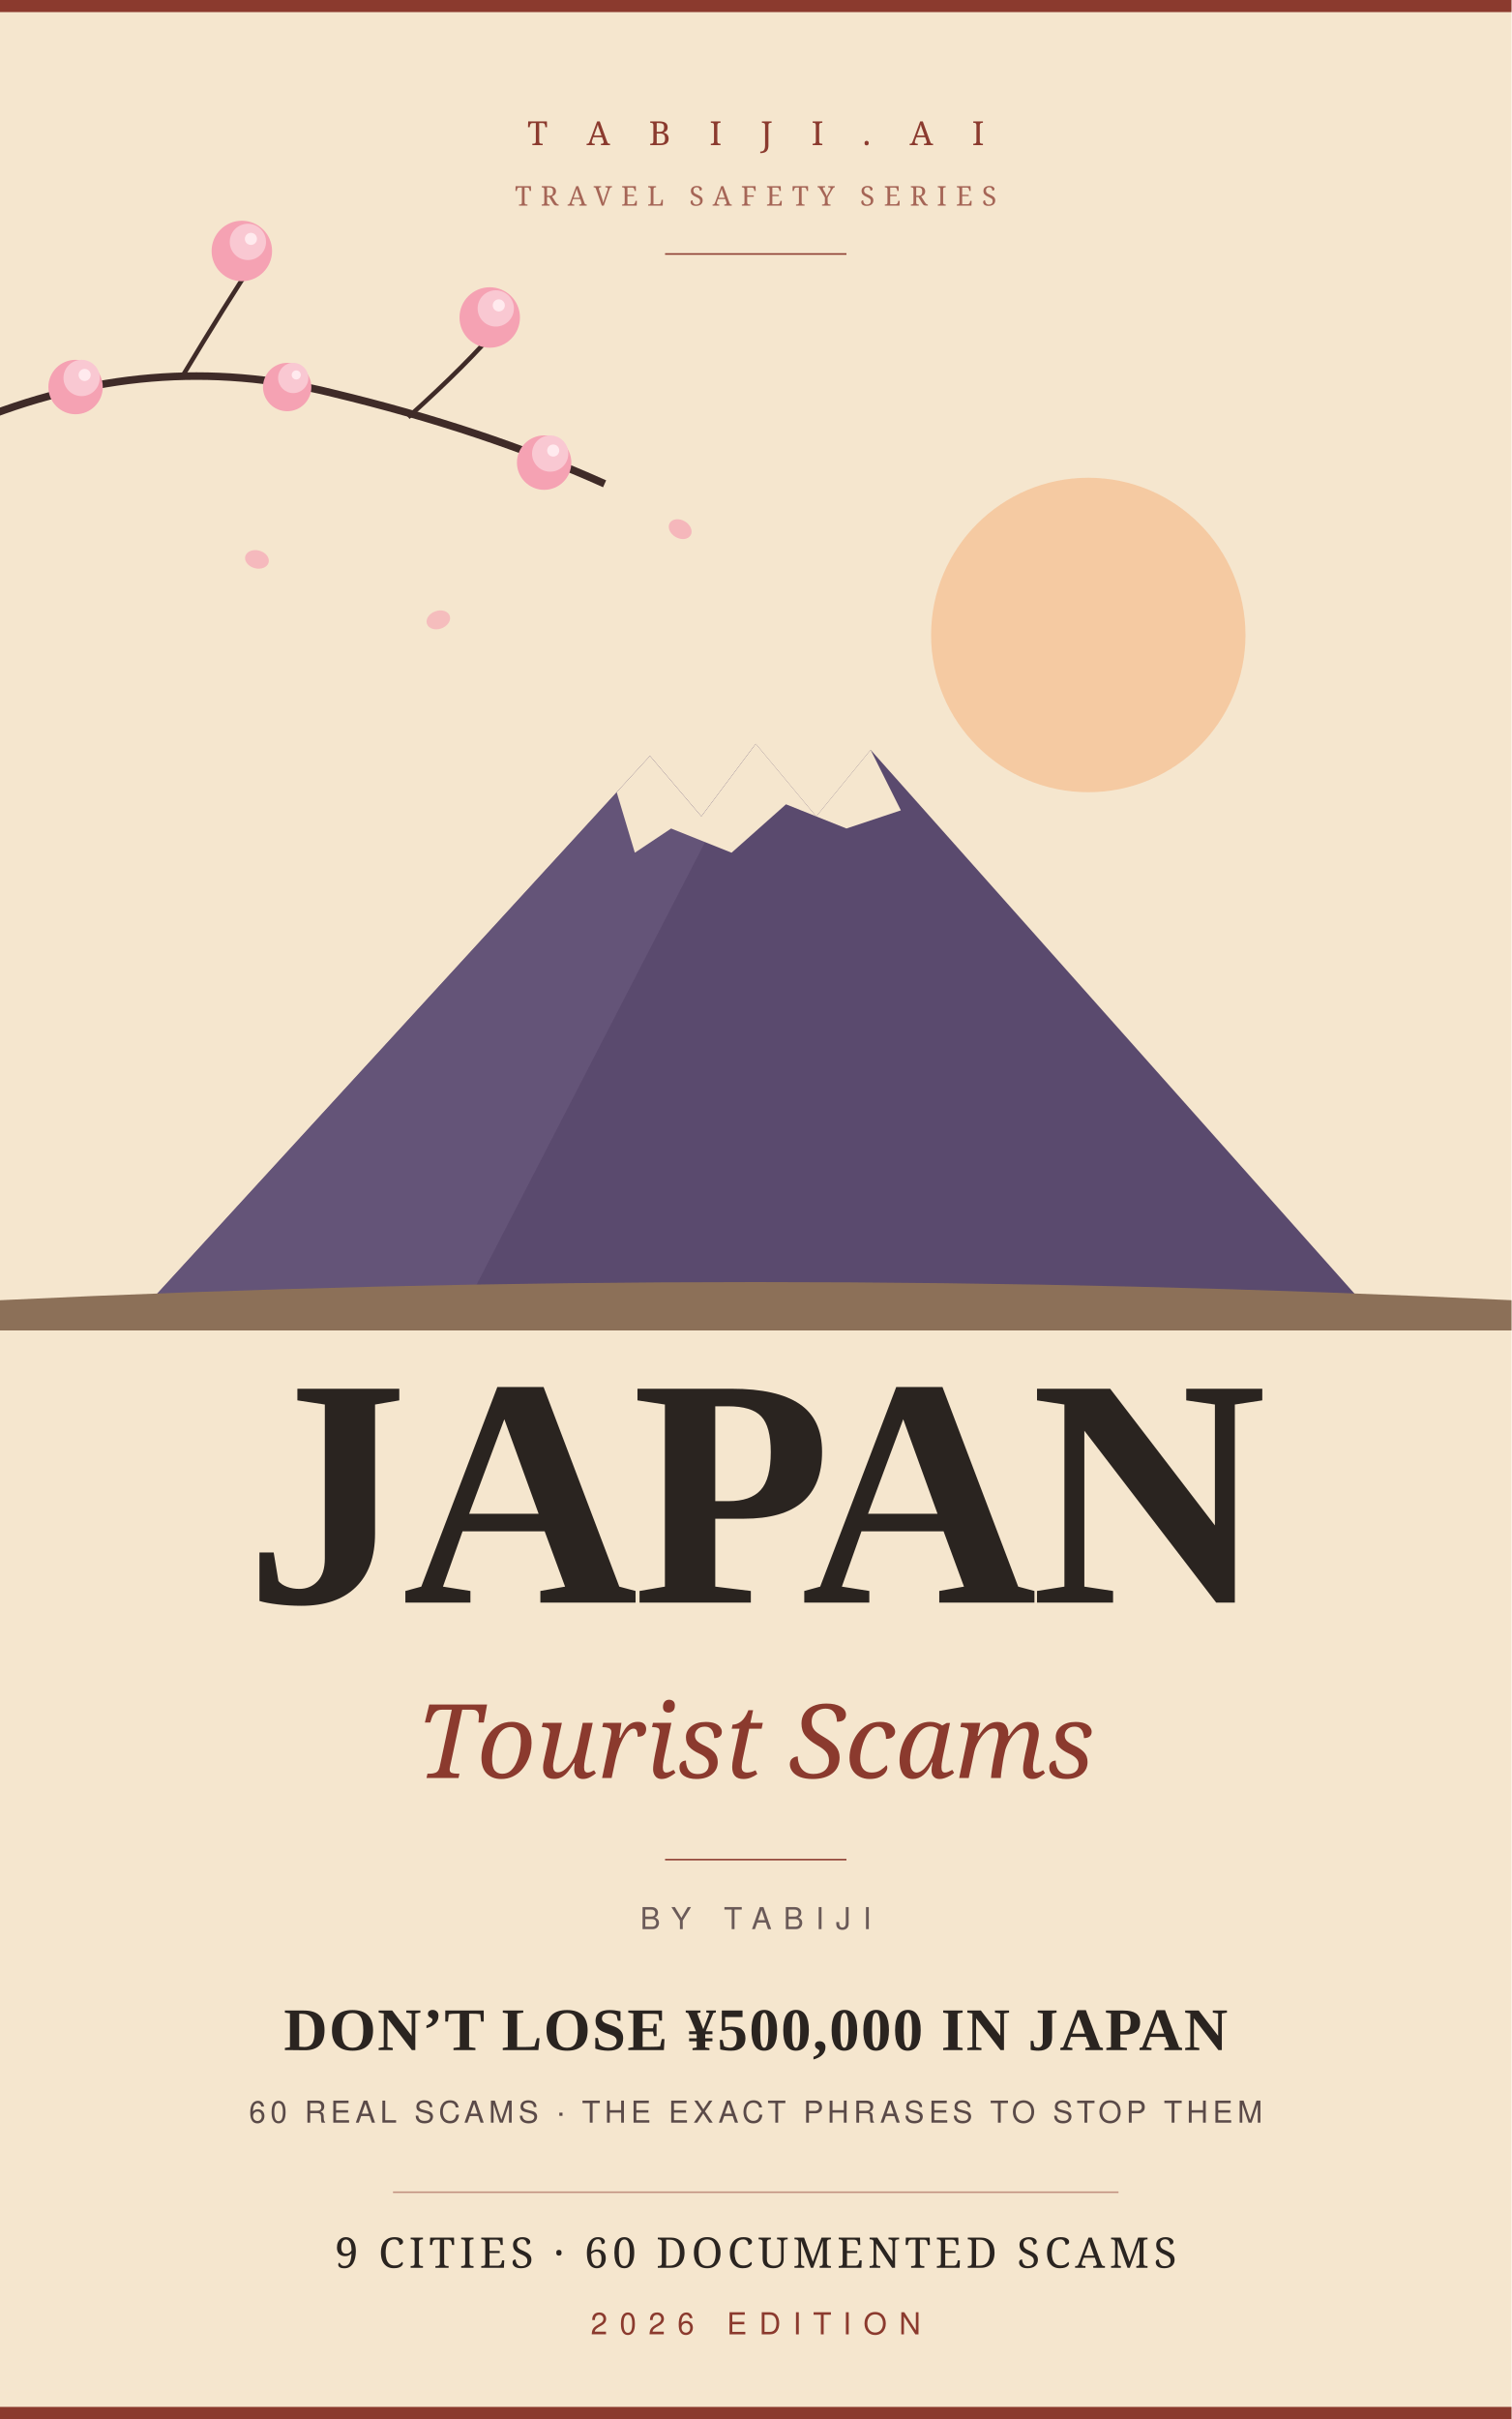
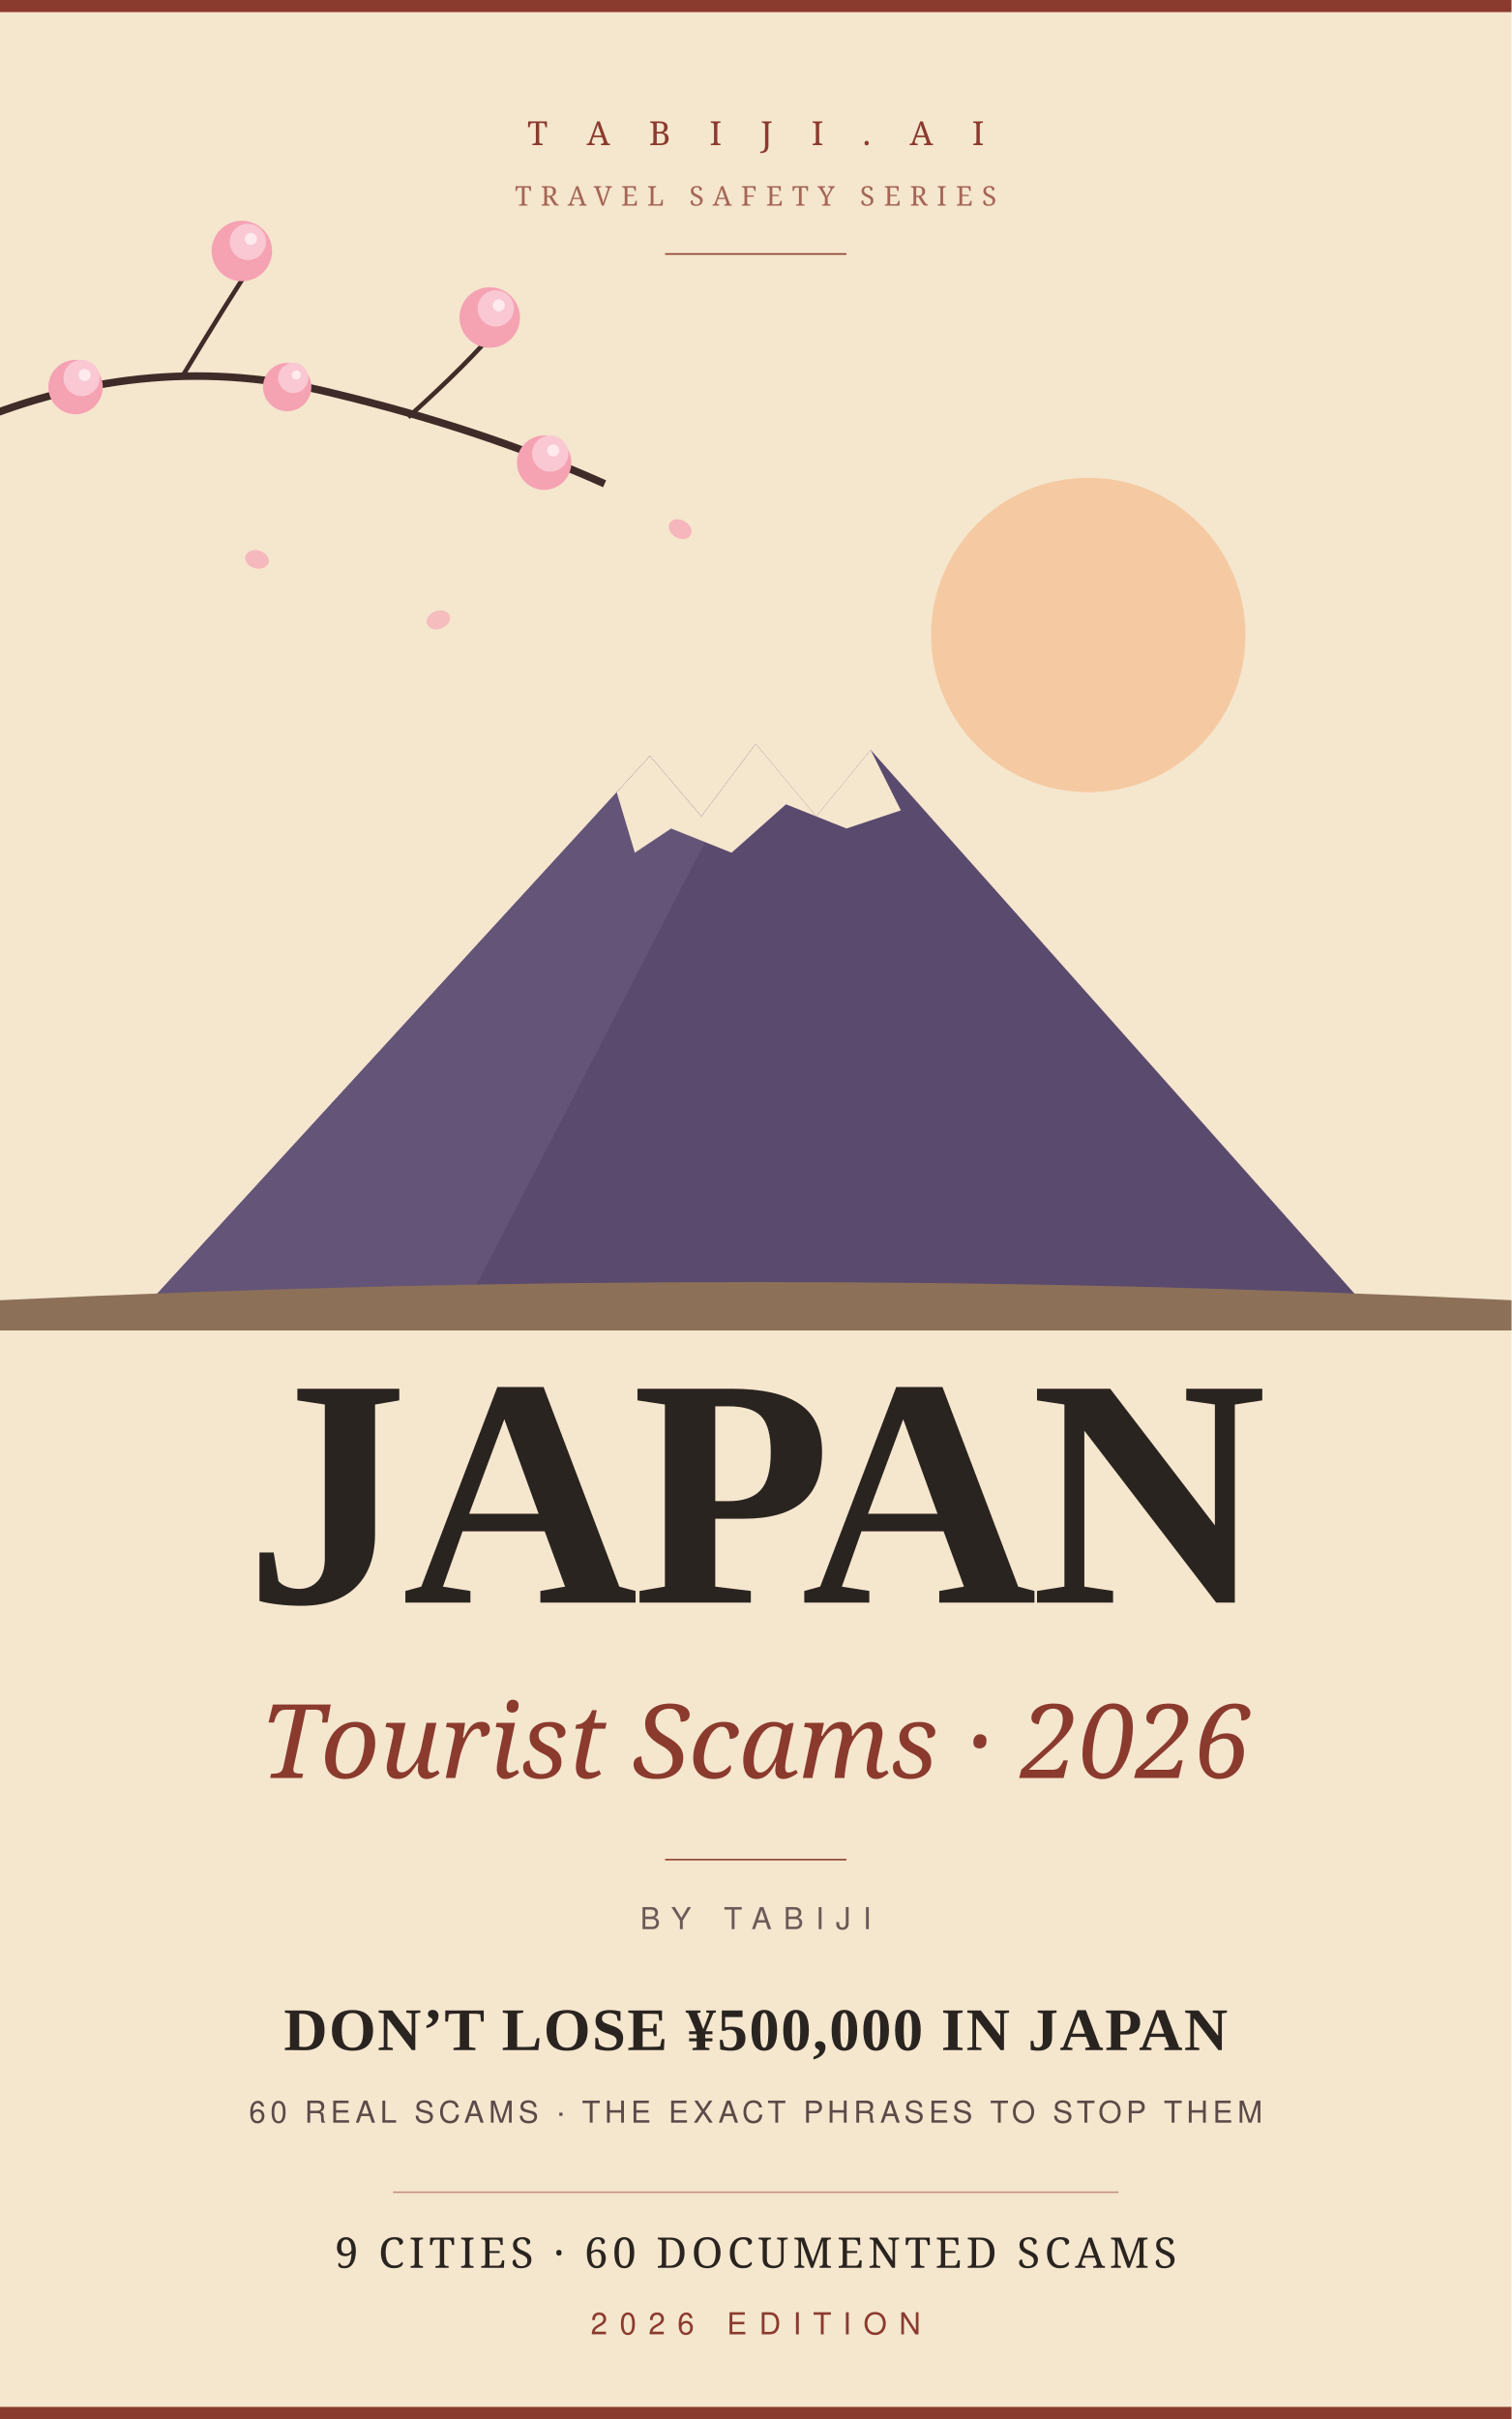
<svg xmlns="http://www.w3.org/2000/svg" viewBox="0 0 500 800" preserveAspectRatio="xMidYMid meet">
  <rect width="500" height="800" fill="#F5E6CE" />
  <rect x="0" y="0" width="500" height="4" fill="#8B3A2E" />
  <text x="250" y="48" font-family="Georgia, serif" font-size="11" letter-spacing="5" fill="#8B3A2E" text-anchor="middle">T A B I J I . A I</text>
  <text x="250" y="68" font-family="Georgia, serif" font-size="9" letter-spacing="3" fill="#8B3A2E" text-anchor="middle" opacity="0.75">TRAVEL SAFETY SERIES</text>
  <line x1="220" y1="84" x2="280" y2="84" stroke="#8B3A2E" stroke-width="0.5" />
  <circle cx="360" cy="210" r="52" fill="#F5BE90" opacity="0.7" />
  <g>
    <path d="M -10 140 Q 50 115 110 130 Q 160 142 200 160" fill="none" stroke="#3F2B28" stroke-width="2.5" />
    <path d="M 60 125 Q 75 100 85 85" fill="none" stroke="#3F2B28" stroke-width="1.5" />
    <path d="M 135 138 Q 155 120 165 108" fill="none" stroke="#3F2B28" stroke-width="1.5" />
    <g fill="#F5A2B3">
      <circle cx="25" cy="128" r="9" />
      <circle cx="80" cy="83" r="10" />
      <circle cx="95" cy="128" r="8" />
      <circle cx="162" cy="105" r="10" />
      <circle cx="180" cy="153" r="9" />
    </g>
    <g fill="#F9C8D2">
      <circle cx="27" cy="125" r="6" />
      <circle cx="82" cy="80" r="6" />
      <circle cx="97" cy="125" r="5" />
      <circle cx="164" cy="102" r="6" />
      <circle cx="182" cy="150" r="6" />
    </g>
    <g fill="#FFEAEE">
      <circle cx="28" cy="124" r="2" />
      <circle cx="83" cy="79" r="2" />
      <circle cx="98" cy="124" r="1.5" />
      <circle cx="165" cy="101" r="2" />
      <circle cx="183" cy="149" r="2" />
    </g>
    <ellipse cx="225" cy="175" rx="4" ry="3" fill="#F5A2B3" opacity="0.7" transform="rotate(30 225 175)" />
    <ellipse cx="145" cy="205" rx="4" ry="3" fill="#F5A2B3" opacity="0.6" transform="rotate(-20 145 205)" />
    <ellipse cx="85" cy="185" rx="4" ry="3" fill="#F5A2B3" opacity="0.65" transform="rotate(15 85 185)" />
  </g>
  <path d="M 50 430 L 215 250 L 232 270 L 250 246 L 270 270 L 288 248 L 450 430 Z" fill="#5A4A6E" />
  <path d="M 50 430 L 215 250 L 232 270 L 250 246 L 155 430 Z" fill="#6B5A7E" opacity="0.6" />
  <path d="M 204 262 L 215 250 L 232 270 L 250 246 L 270 270 L 288 248 L 298 268 L 280 274 L 260 266 L 242 282 L 222 274 L 210 282 Z" fill="#F5E6CE" />
  <path d="M 0 430 Q 250 418 500 430 L 500 440 L 0 440 Z" fill="#8C7058" />
  <text x="250" y="530" font-family="Georgia, 'Times New Roman', serif" font-weight="700" font-size="108" fill="#2A2420" text-anchor="middle" letter-spacing="-2">JAPAN</text>
-   <text x="250" y="588" font-family="Georgia, serif" font-style="italic" font-size="34" fill="#8B3A2E" text-anchor="middle">Tourist Scams</text>
+   <text x="250" y="588" font-family="Georgia, serif" font-style="italic" font-size="34" fill="#8B3A2E" text-anchor="middle">Tourist Scams · 2026</text>
  <line x1="220" y1="615" x2="280" y2="615" stroke="#8B3A2E" stroke-width="0.5" />
  <text x="250" y="638" font-family="Helvetica, Arial, sans-serif" font-size="10" fill="#6A5A58" text-anchor="middle" letter-spacing="4">BY TABIJI</text>
  <text x="250" y="678" font-family="Georgia, 'Times New Roman', serif" font-weight="700" font-size="20" fill="#2A2420" text-anchor="middle" letter-spacing="0.5">DON’T LOSE ¥500,000 IN JAPAN</text>
  <text x="250" y="702" font-family="Helvetica, Arial, sans-serif" font-size="10" fill="#5A4A48" text-anchor="middle" letter-spacing="1.5">60 REAL SCAMS · THE EXACT PHRASES TO STOP THEM</text>
  <line x1="130" y1="725" x2="370" y2="725" stroke="#8B3A2E" stroke-width="0.5" opacity="0.5" />
  <text x="250" y="750" font-family="Georgia, serif" font-size="14" fill="#2A2420" text-anchor="middle" letter-spacing="1.5">9 CITIES · 60 DOCUMENTED SCAMS</text>
  <text x="250" y="772" font-family="Helvetica, sans-serif" font-size="10" fill="#8B3A2E" text-anchor="middle" letter-spacing="4">2026 EDITION</text>
  <rect x="0" y="796" width="500" height="4" fill="#8B3A2E" />
</svg>
